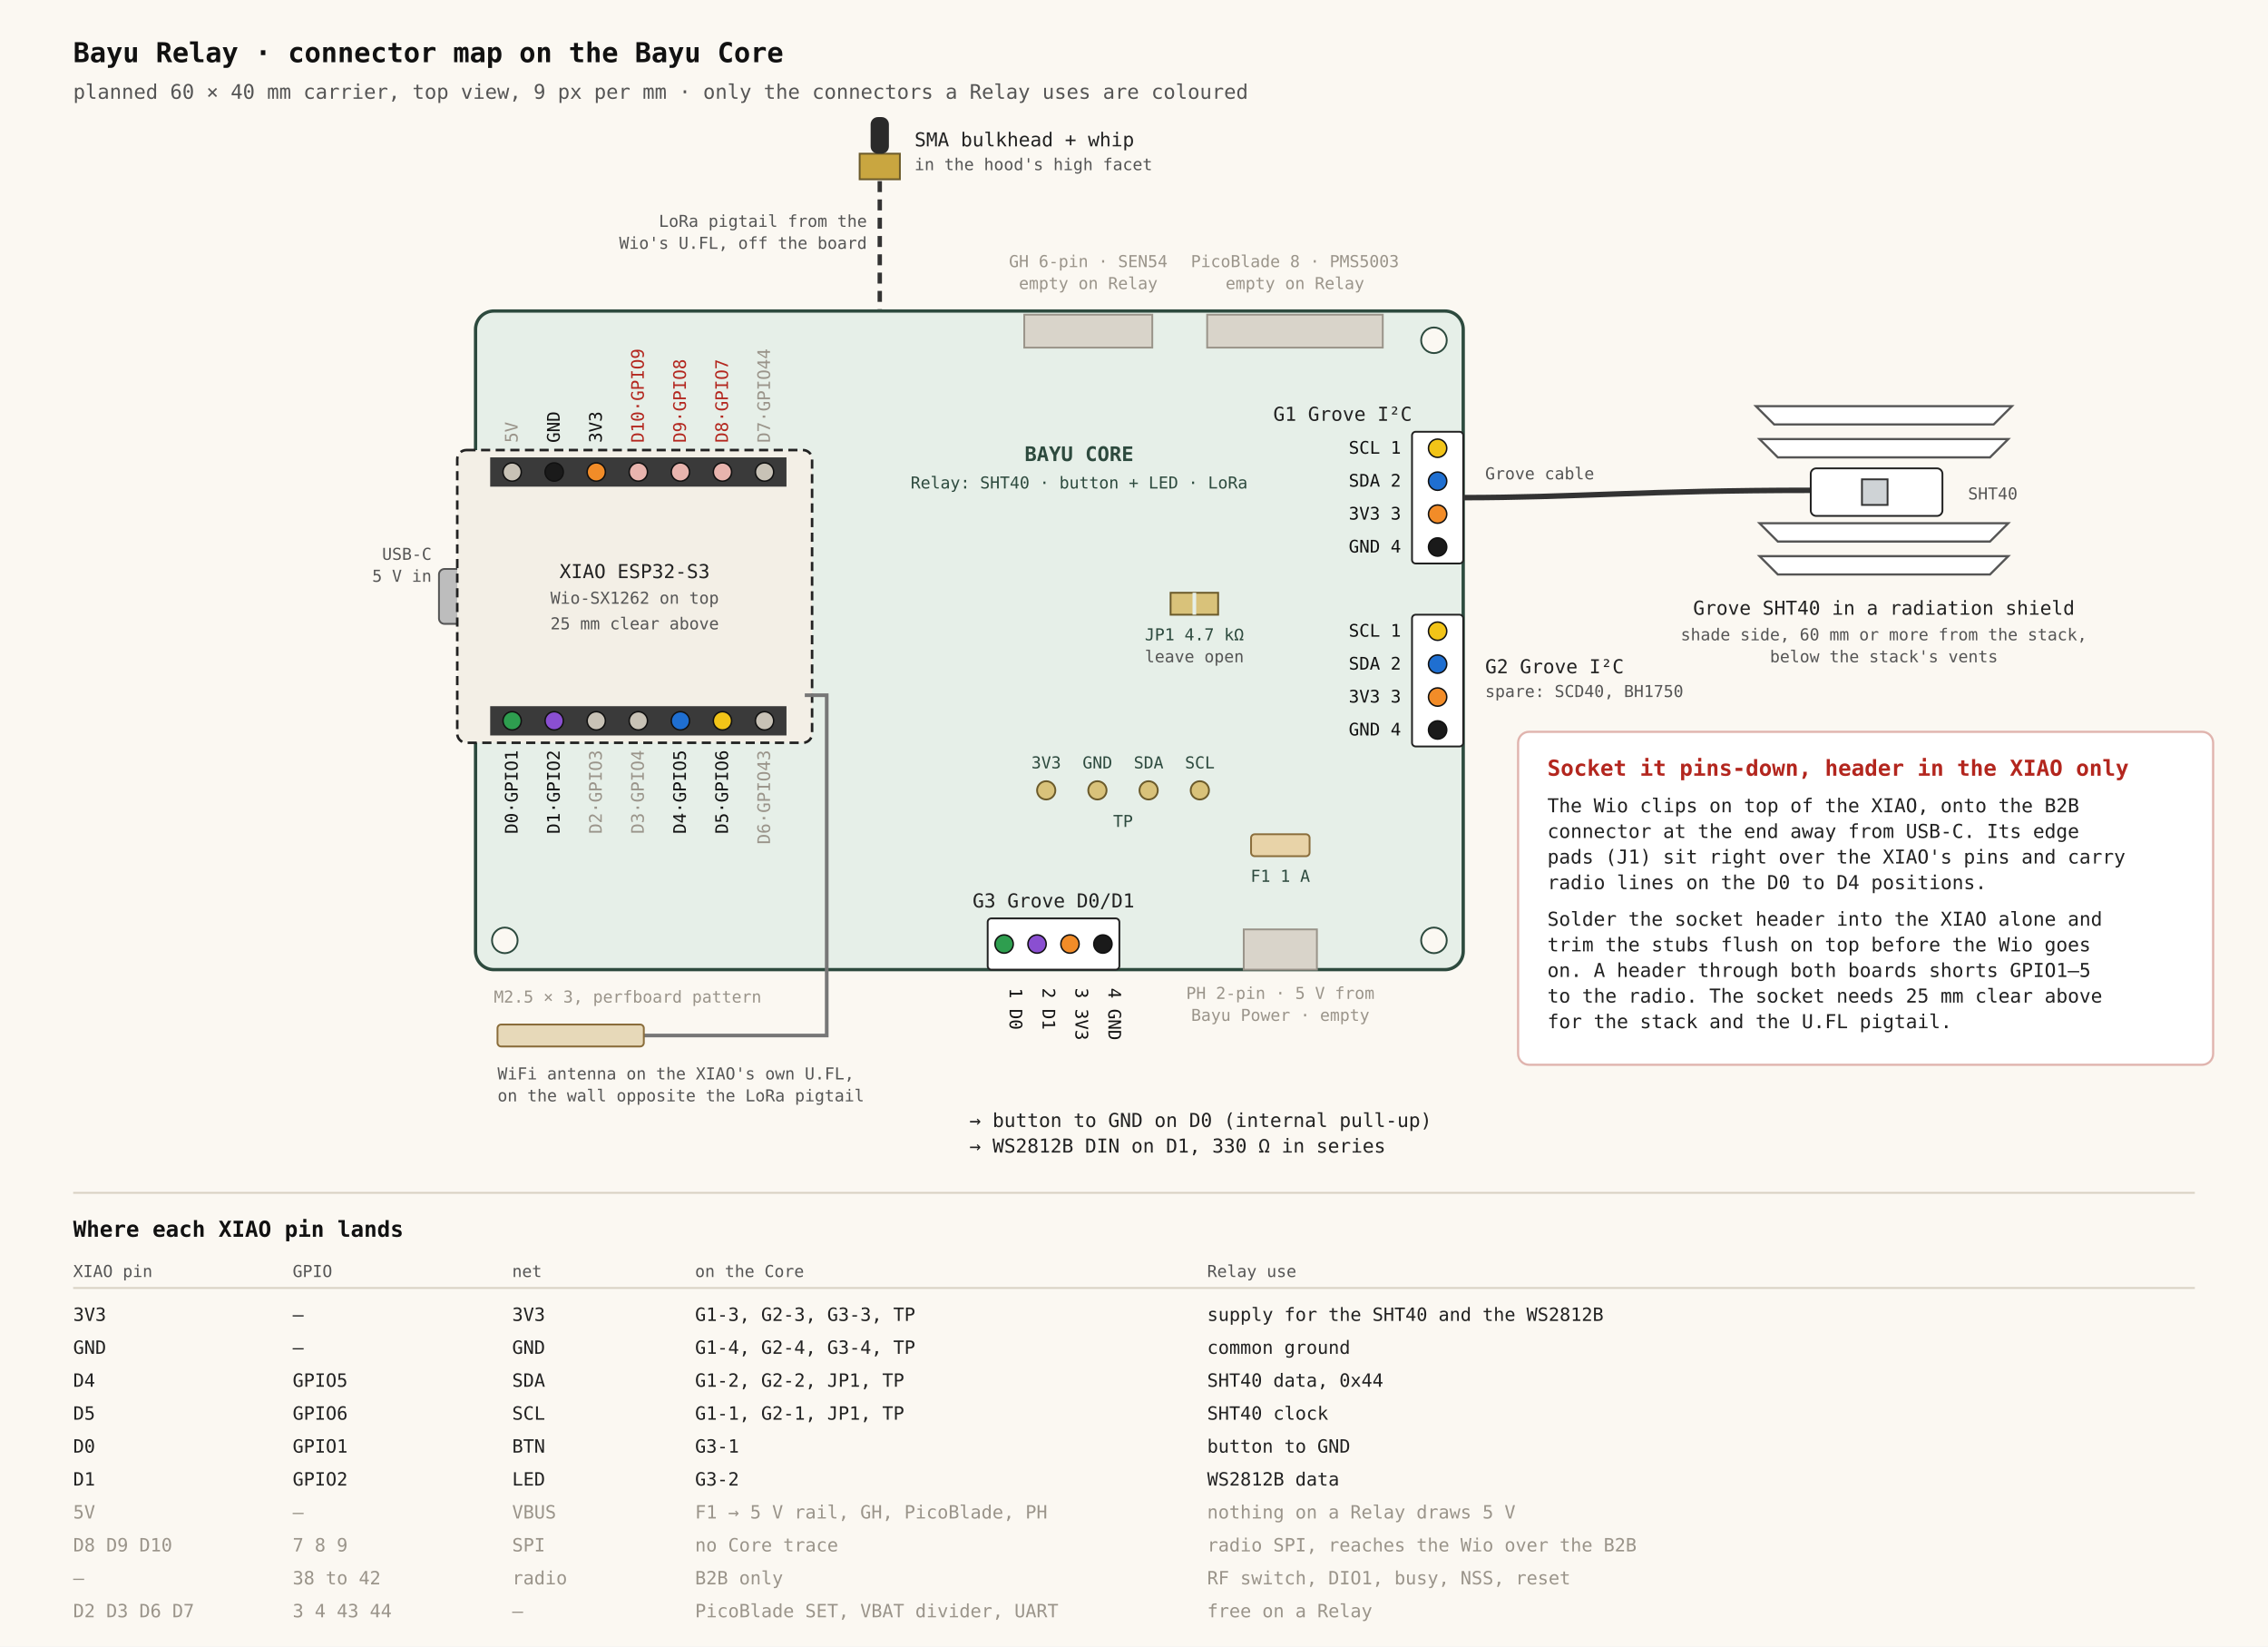
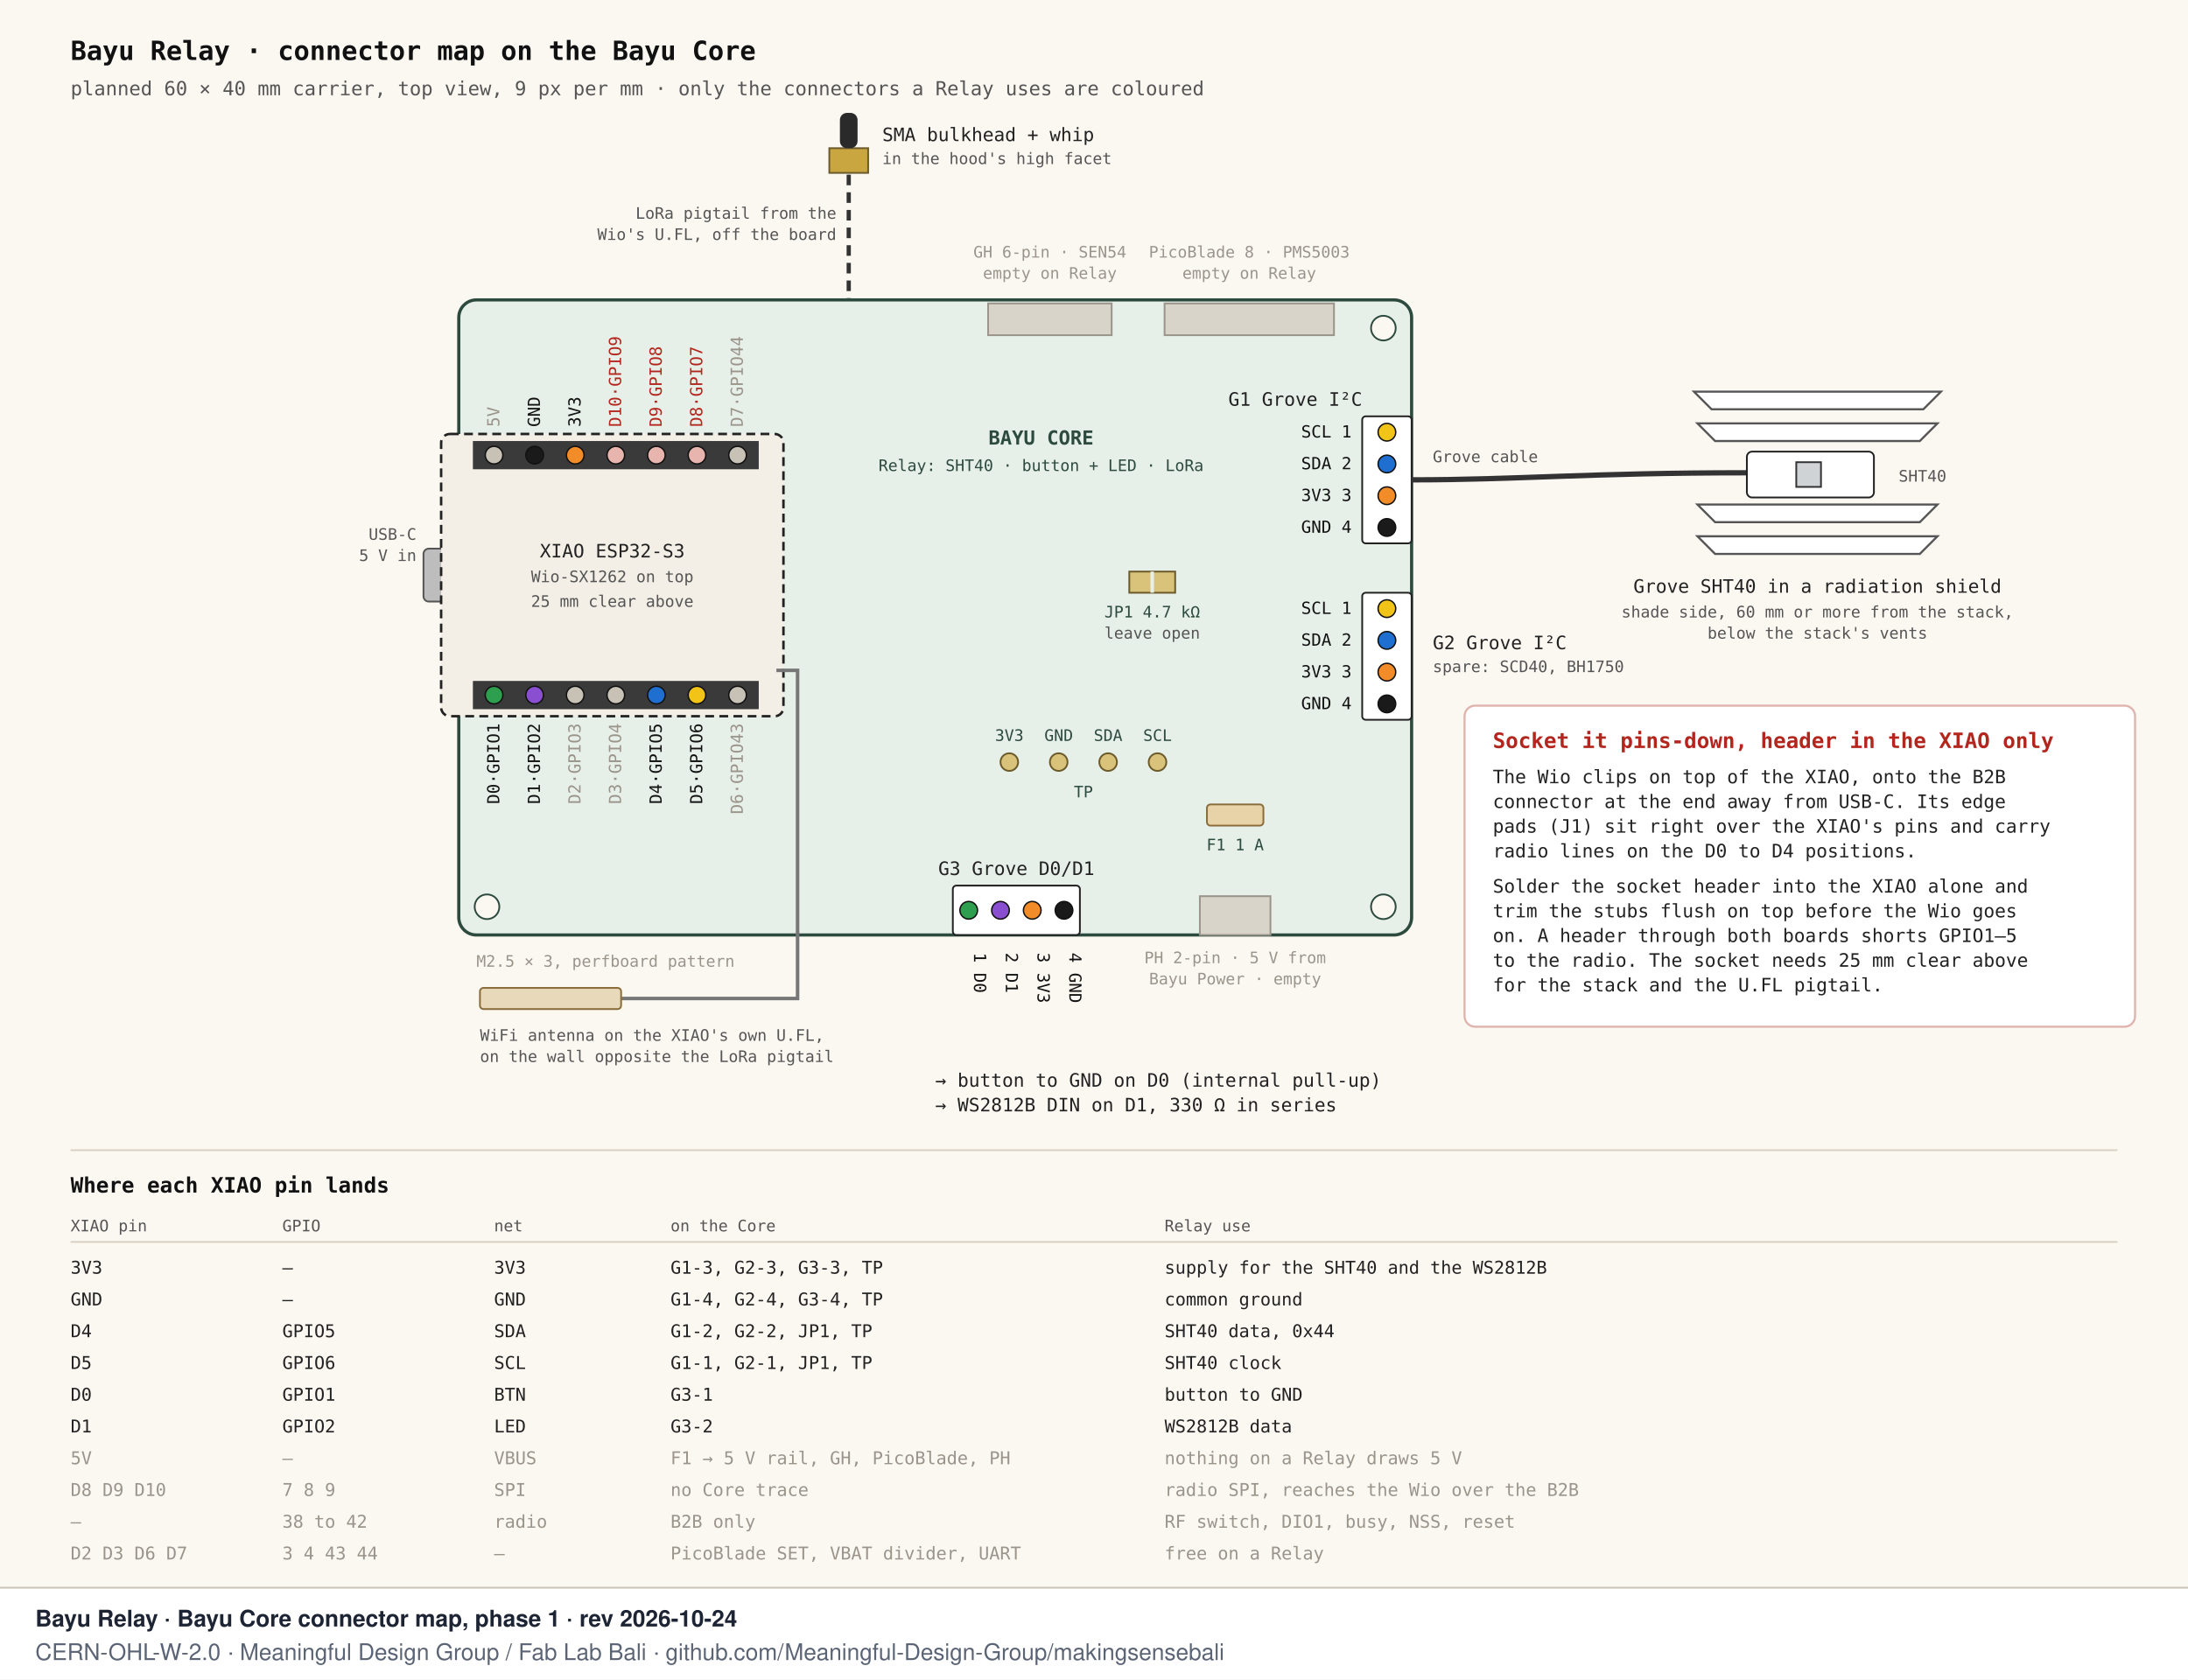
- <svg xmlns="http://www.w3.org/2000/svg" viewBox="0 0 1240 900" role="img" font-family="ui-monospace, 'SF Mono', Menlo, Consolas, 'DejaVu Sans Mono', monospace">
+ <svg xmlns="http://www.w3.org/2000/svg" viewBox="0 0 1240 952" role="img" font-family="ui-monospace, 'SF Mono', Menlo, Consolas, 'DejaVu Sans Mono', monospace" width="1240" height="952">
  <style>
    .t    { font-size: 15px; font-weight: 700; fill: #111; }
    .st   { font-size: 11px; fill: #555; }
    .pin  { font-size: 9.5px; fill: #111; }
    .off  { font-size: 9.5px; fill: #9a948a; }
    .spi  { font-size: 9.5px; fill: #b3261e; }
    .lab  { font-size: 10.5px; fill: #222; }
    .sm   { font-size: 9px; fill: #555; }
    .gr   { font-size: 9px; fill: #9a948a; }
    .silk { font-size: 11px; font-weight: 700; fill: #2d4a3e; }
    .silks{ font-size: 9px; fill: #2d4a3e; }
    .warn { font-size: 10.5px; fill: #b3261e; }
    .hw   { font-size: 12px; font-weight: 700; fill: #b3261e; }
    .h    { font-size: 12px; font-weight: 700; fill: #111; }
    .row  { font-size: 10px; fill: #222; }
    .rowg { font-size: 10px; fill: #9a948a; }
  </style>
  <defs>
    <pattern id="hatch" width="6" height="6" patternUnits="userSpaceOnUse" patternTransform="rotate(45)">
      <line x1="0" y1="0" x2="0" y2="6" stroke="#9a948a" stroke-width="1.2" />
    </pattern>
  </defs>
  <rect width="1240" height="900" fill="#fbf8f2" />
  <text x="40" y="34" class="t">Bayu Relay · connector map on the Bayu Core</text>
  <text x="40" y="54" class="st">planned 60 × 40 mm carrier, top view, 9 px per mm · only the connectors a Relay uses are coloured</text>
  <rect x="470" y="84" width="22" height="14" fill="#c9a640" stroke="#6b5a2a" />
  <rect x="476" y="64" width="10" height="20" rx="4" fill="#2a2a2a" />
  <text x="500" y="80" class="lab">SMA bulkhead + whip</text>
  <text x="500" y="93" class="sm">in the hood's high facet</text>
  <path d="M444 318 H481 V98" fill="none" stroke="#333" stroke-width="2.4" stroke-dasharray="6 4" />
  <text x="474" y="124" class="sm" text-anchor="end">LoRa pigtail from the</text>
  <text x="474" y="136" class="sm" text-anchor="end">Wio's U.FL, off the board</text>
  <rect x="260" y="170" width="540" height="360" rx="10" fill="#e6efe8" stroke="#2d4a3e" stroke-width="1.8" />
  <g fill="#fbf8f2" stroke="#2d4a3e">
    <circle cx="784" cy="186" r="7" />
    <circle cx="784" cy="514" r="7" />
    <circle cx="276" cy="514" r="7" />
  </g>
  <text x="590" y="252" class="silk" text-anchor="middle">BAYU CORE</text>
  <text x="590" y="267" class="silks" text-anchor="middle">Relay: SHT40 · button + LED · LoRa</text>
  <text x="270" y="548" class="gr">M2.5 × 3, perfboard pattern</text>
  <rect x="240" y="311" width="22" height="30" rx="3" fill="#bdbdbd" stroke="#555" />
  <rect x="250" y="246" width="194" height="160" rx="5" fill="#f3efe6" stroke="#222" stroke-width="1.4" stroke-dasharray="5 3" />
  <rect x="268" y="250" width="162" height="16" fill="#3a3a3a" />
  <rect x="268" y="386" width="162" height="16" fill="#3a3a3a" />
  <text x="347" y="316" class="lab" text-anchor="middle">XIAO ESP32-S3</text>
  <text x="347" y="330" class="sm" text-anchor="middle">Wio-SX1262 on top</text>
  <text x="347" y="344" class="sm" text-anchor="middle">25 mm clear above</text>
  <text x="236" y="306" class="sm" text-anchor="end">USB-C</text>
  <text x="236" y="318" class="sm" text-anchor="end">5 V in</text>
  <g stroke="#111" stroke-width="0.8">
    <circle cx="280" cy="258" r="5" fill="#c8c2b6" />
    <circle cx="303" cy="258" r="5" fill="#1a1a1a" />
    <circle cx="326" cy="258" r="5" fill="#f28c28" />
    <circle cx="349" cy="258" r="5" fill="#e8b4ae" />
    <circle cx="372" cy="258" r="5" fill="#e8b4ae" />
    <circle cx="395" cy="258" r="5" fill="#e8b4ae" />
    <circle cx="418" cy="258" r="5" fill="#c8c2b6" />
    <circle cx="280" cy="394" r="5" fill="#2e9e4f" />
    <circle cx="303" cy="394" r="5" fill="#8a4fd1" />
    <circle cx="326" cy="394" r="5" fill="#c8c2b6" />
    <circle cx="349" cy="394" r="5" fill="#c8c2b6" />
    <circle cx="372" cy="394" r="5" fill="#1f6fd1" />
    <circle cx="395" cy="394" r="5" fill="#f2c418" />
    <circle cx="418" cy="394" r="5" fill="#c8c2b6" />
  </g>
  <g>
    <text transform="translate(283 242) rotate(-90)" class="off">5V</text>
    <text transform="translate(306 242) rotate(-90)" class="pin">GND</text>
    <text transform="translate(329 242) rotate(-90)" class="pin">3V3</text>
    <text transform="translate(352 242) rotate(-90)" class="spi">D10·GPIO9</text>
    <text transform="translate(375 242) rotate(-90)" class="spi">D9·GPIO8</text>
    <text transform="translate(398 242) rotate(-90)" class="spi">D8·GPIO7</text>
    <text transform="translate(421 242) rotate(-90)" class="off">D7·GPIO44</text>
    <text transform="translate(283 410) rotate(-90)" class="pin" text-anchor="end">D0·GPIO1</text>
    <text transform="translate(306 410) rotate(-90)" class="pin" text-anchor="end">D1·GPIO2</text>
    <text transform="translate(329 410) rotate(-90)" class="off" text-anchor="end">D2·GPIO3</text>
    <text transform="translate(352 410) rotate(-90)" class="off" text-anchor="end">D3·GPIO4</text>
    <text transform="translate(375 410) rotate(-90)" class="pin" text-anchor="end">D4·GPIO5</text>
    <text transform="translate(398 410) rotate(-90)" class="pin" text-anchor="end">D5·GPIO6</text>
    <text transform="translate(421 410) rotate(-90)" class="off" text-anchor="end">D6·GPIO43</text>
  </g>
  <path d="M440 380 H452 V566 H352" fill="none" stroke="#777" stroke-width="2" />
  <rect x="272" y="560" width="80" height="12" rx="2" fill="#e7d9b9" stroke="#8a6d3b" />
  <text x="272" y="590" class="sm">WiFi antenna on the XIAO's own U.FL,</text>
  <text x="272" y="602" class="sm">on the wall opposite the LoRa pigtail</text>
  <rect x="560" y="172" width="70" height="18" fill="#d9d4ca" stroke="#9a948a" />
  <rect x="660" y="172" width="96" height="18" fill="#d9d4ca" stroke="#9a948a" />
  <text x="595" y="146" class="gr" text-anchor="middle">GH 6-pin · SEN54</text>
  <text x="595" y="158" class="gr" text-anchor="middle">empty on Relay</text>
  <text x="708" y="146" class="gr" text-anchor="middle">PicoBlade 8 · PMS5003</text>
  <text x="708" y="158" class="gr" text-anchor="middle">empty on Relay</text>
  <rect x="772" y="236" width="28" height="72" rx="2" fill="#ffffff" stroke="#222" />
  <g stroke="#111" stroke-width="0.8">
    <circle cx="786" cy="245" r="5" fill="#f2c418" />
    <circle cx="786" cy="263" r="5" fill="#1f6fd1" />
    <circle cx="786" cy="281" r="5" fill="#f28c28" />
    <circle cx="786" cy="299" r="5" fill="#1a1a1a" />
  </g>
  <g class="pin" text-anchor="end">
    <text x="766" y="248">SCL 1</text>
    <text x="766" y="266">SDA 2</text>
    <text x="766" y="284">3V3 3</text>
    <text x="766" y="302">GND 4</text>
  </g>
  <text x="772" y="230" class="lab" text-anchor="end">G1 Grove I²C</text>
  <rect x="772" y="336" width="28" height="72" rx="2" fill="#ffffff" stroke="#222" />
  <g stroke="#111" stroke-width="0.8">
    <circle cx="786" cy="345" r="5" fill="#f2c418" />
    <circle cx="786" cy="363" r="5" fill="#1f6fd1" />
    <circle cx="786" cy="381" r="5" fill="#f28c28" />
    <circle cx="786" cy="399" r="5" fill="#1a1a1a" />
  </g>
  <g class="pin" text-anchor="end">
    <text x="766" y="348">SCL 1</text>
    <text x="766" y="366">SDA 2</text>
    <text x="766" y="384">3V3 3</text>
    <text x="766" y="402">GND 4</text>
  </g>
  <text x="812" y="368" class="lab">G2 Grove I²C</text>
  <text x="812" y="381" class="sm">spare: SCD40, BH1750</text>
  <rect x="640" y="324" width="26" height="12" fill="#d9c27a" stroke="#6b5a2a" />
  <line x1="653" y1="324" x2="653" y2="336" stroke="#e6efe8" stroke-width="2" />
  <text x="653" y="350" class="silks" text-anchor="middle">JP1 4.7 kΩ</text>
  <text x="653" y="362" class="sm" text-anchor="middle">leave open</text>
  <g fill="#d9c27a" stroke="#6b5a2a">
    <circle cx="572" cy="432" r="5" />
    <circle cx="600" cy="432" r="5" />
    <circle cx="628" cy="432" r="5" />
    <circle cx="656" cy="432" r="5" />
  </g>
  <g class="silks" text-anchor="middle">
    <text x="572" y="420">3V3</text>
    <text x="600" y="420">GND</text>
    <text x="628" y="420">SDA</text>
    <text x="656" y="420">SCL</text>
  </g>
  <text x="614" y="452" class="silks" text-anchor="middle">TP</text>
  <rect x="684" y="456" width="32" height="12" rx="2" fill="#e8d3a8" stroke="#8a6d3b" />
  <text x="700" y="482" class="silks" text-anchor="middle">F1 1 A</text>
  <rect x="680" y="508" width="40" height="22" fill="#d9d4ca" stroke="#9a948a" />
  <text x="700" y="546" class="gr" text-anchor="middle">PH 2-pin · 5 V from</text>
  <text x="700" y="558" class="gr" text-anchor="middle">Bayu Power · empty</text>
  <rect x="540" y="502" width="72" height="28" rx="2" fill="#ffffff" stroke="#222" />
  <g stroke="#111" stroke-width="0.8">
    <circle cx="549" cy="516" r="5" fill="#2e9e4f" />
    <circle cx="567" cy="516" r="5" fill="#8a4fd1" />
    <circle cx="585" cy="516" r="5" fill="#f28c28" />
    <circle cx="603" cy="516" r="5" fill="#1a1a1a" />
  </g>
  <text x="576" y="496" class="lab" text-anchor="middle">G3 Grove D0/D1</text>
  <g class="pin">
    <text transform="translate(552 540) rotate(90)">1 D0</text>
    <text transform="translate(570 540) rotate(90)">2 D1</text>
    <text transform="translate(588 540) rotate(90)">3 3V3</text>
    <text transform="translate(606 540) rotate(90)">4 GND</text>
  </g>
  <text x="530" y="616" class="lab">→ button to GND on D0 (internal pull-up)</text>
  <text x="530" y="630" class="lab">→ WS2812B DIN on D1, 330 Ω in series</text>
  <path d="M800 272 C860 272 900 268 990 268" fill="none" stroke="#333" stroke-width="3" />
  <text x="812" y="262" class="sm">Grove cable</text>
  <g fill="#ffffff" stroke="#555" stroke-width="1.2">
    <path d="M960 222 H1100 L1090 232 H970 Z" />
    <path d="M962 240 H1098 L1088 250 H972 Z" />
    <path d="M962 286 H1098 L1088 296 H972 Z" />
    <path d="M962 304 H1098 L1088 314 H972 Z" />
  </g>
  <rect x="990" y="256" width="72" height="26" rx="3" fill="#ffffff" stroke="#222" />
  <rect x="1018" y="262" width="14" height="14" fill="#cfd3d6" stroke="#333" />
  <text x="1076" y="273" class="sm">SHT40</text>
  <text x="1030" y="336" class="lab" text-anchor="middle">Grove SHT40 in a radiation shield</text>
  <text x="1030" y="350" class="sm" text-anchor="middle">shade side, 60 mm or more from the stack,</text>
  <text x="1030" y="362" class="sm" text-anchor="middle">below the stack's vents</text>
  <rect x="830" y="400" width="380" height="182" rx="6" fill="#ffffff" stroke="#e0b4ae" stroke-width="1.2" />
  <text x="846" y="424" class="hw">Socket it pins-down, header in the XIAO only</text>
  <text x="846" y="444" class="lab">The Wio clips on top of the XIAO, onto the B2B</text>
  <text x="846" y="458" class="lab">connector at the end away from USB-C. Its edge</text>
  <text x="846" y="472" class="lab">pads (J1) sit right over the XIAO's pins and carry</text>
  <text x="846" y="486" class="lab">radio lines on the D0 to D4 positions.</text>
  <text x="846" y="506" class="lab">Solder the socket header into the XIAO alone and</text>
  <text x="846" y="520" class="lab">trim the stubs flush on top before the Wio goes</text>
  <text x="846" y="534" class="lab">on. A header through both boards shorts GPIO1–5</text>
  <text x="846" y="548" class="lab">to the radio. The socket needs 25 mm clear above</text>
  <text x="846" y="562" class="lab">for the stack and the U.FL pigtail.</text>
  <line x1="40" y1="652" x2="1200" y2="652" stroke="#d8d1c3" />
  <text x="40" y="676" class="h">Where each XIAO pin lands</text>
  <g class="sm">
    <text x="40" y="698">XIAO pin</text>
    <text x="160" y="698">GPIO</text>
    <text x="280" y="698">net</text>
    <text x="380" y="698">on the Core</text>
    <text x="660" y="698">Relay use</text>
  </g>
  <line x1="40" y1="704" x2="1200" y2="704" stroke="#d8d1c3" />
  <g class="row">
    <text x="40" y="722">3V3</text>
    <text x="160" y="722">—</text>
    <text x="280" y="722">3V3</text>
    <text x="380" y="722">G1-3, G2-3, G3-3, TP</text>
    <text x="660" y="722">supply for the SHT40 and the WS2812B</text>
    <text x="40" y="740">GND</text>
    <text x="160" y="740">—</text>
    <text x="280" y="740">GND</text>
    <text x="380" y="740">G1-4, G2-4, G3-4, TP</text>
    <text x="660" y="740">common ground</text>
    <text x="40" y="758">D4</text>
    <text x="160" y="758">GPIO5</text>
    <text x="280" y="758">SDA</text>
    <text x="380" y="758">G1-2, G2-2, JP1, TP</text>
    <text x="660" y="758">SHT40 data, 0x44</text>
    <text x="40" y="776">D5</text>
    <text x="160" y="776">GPIO6</text>
    <text x="280" y="776">SCL</text>
    <text x="380" y="776">G1-1, G2-1, JP1, TP</text>
    <text x="660" y="776">SHT40 clock</text>
    <text x="40" y="794">D0</text>
    <text x="160" y="794">GPIO1</text>
    <text x="280" y="794">BTN</text>
    <text x="380" y="794">G3-1</text>
    <text x="660" y="794">button to GND</text>
    <text x="40" y="812">D1</text>
    <text x="160" y="812">GPIO2</text>
    <text x="280" y="812">LED</text>
    <text x="380" y="812">G3-2</text>
    <text x="660" y="812">WS2812B data</text>
  </g>
  <g class="rowg">
    <text x="40" y="830">5V</text>
    <text x="160" y="830">—</text>
    <text x="280" y="830">VBUS</text>
    <text x="380" y="830">F1 → 5 V rail, GH, PicoBlade, PH</text>
    <text x="660" y="830">nothing on a Relay draws 5 V</text>
    <text x="40" y="848">D8 D9 D10</text>
    <text x="160" y="848">7 8 9</text>
    <text x="280" y="848">SPI</text>
    <text x="380" y="848">no Core trace</text>
    <text x="660" y="848">radio SPI, reaches the Wio over the B2B</text>
    <text x="40" y="866">—</text>
    <text x="160" y="866">38 to 42</text>
    <text x="280" y="866">radio</text>
    <text x="380" y="866">B2B only</text>
    <text x="660" y="866">RF switch, DIO1, busy, NSS, reset</text>
    <text x="40" y="884">D2 D3 D6 D7</text>
    <text x="160" y="884">3 4 43 44</text>
    <text x="280" y="884">—</text>
    <text x="380" y="884">PicoBlade SET, VBAT divider, UART</text>
    <text x="660" y="884">free on a Relay</text>
  </g>
+   <g data-stamp="bayu" font-family="Helvetica, Arial, sans-serif" font-size="13">
+     <rect x="0" y="900" width="1240" height="52" fill="#ffffff" />
+     <line x1="0" y1="900" x2="1240" y2="900" stroke="#c9c4b6" />
+     <text x="20" y="922" fill="#1d2433" font-weight="bold">Bayu Relay · Bayu Core connector map, phase 1 · rev 2026-10-24</text>
+     <text x="20" y="941" fill="#5b6475">CERN-OHL-W-2.0 · Meaningful Design Group / Fab Lab Bali · github.com/Meaningful-Design-Group/makingsensebali</text>
+   </g>
</svg>
